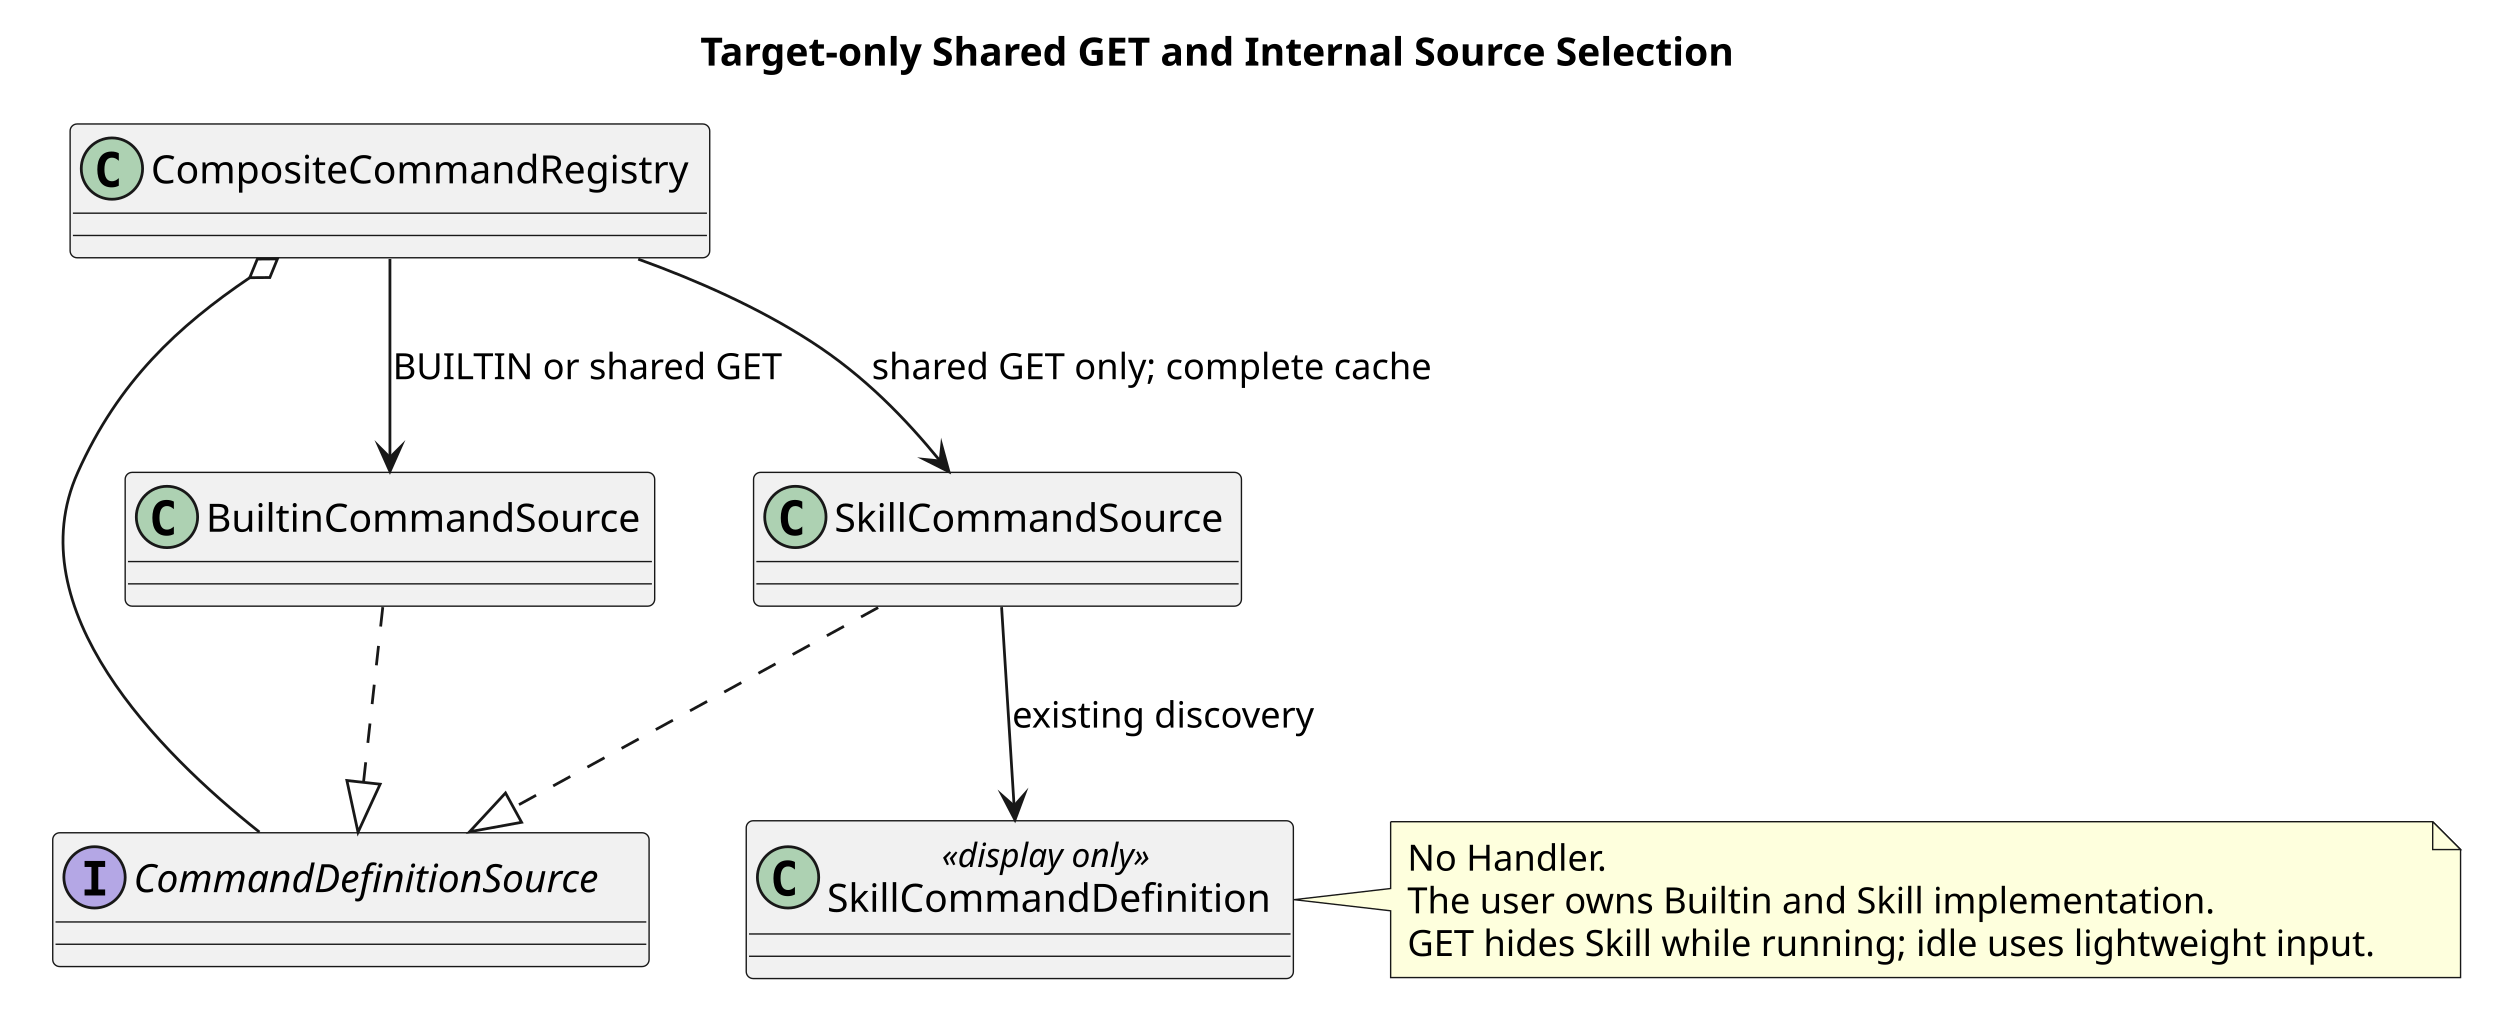
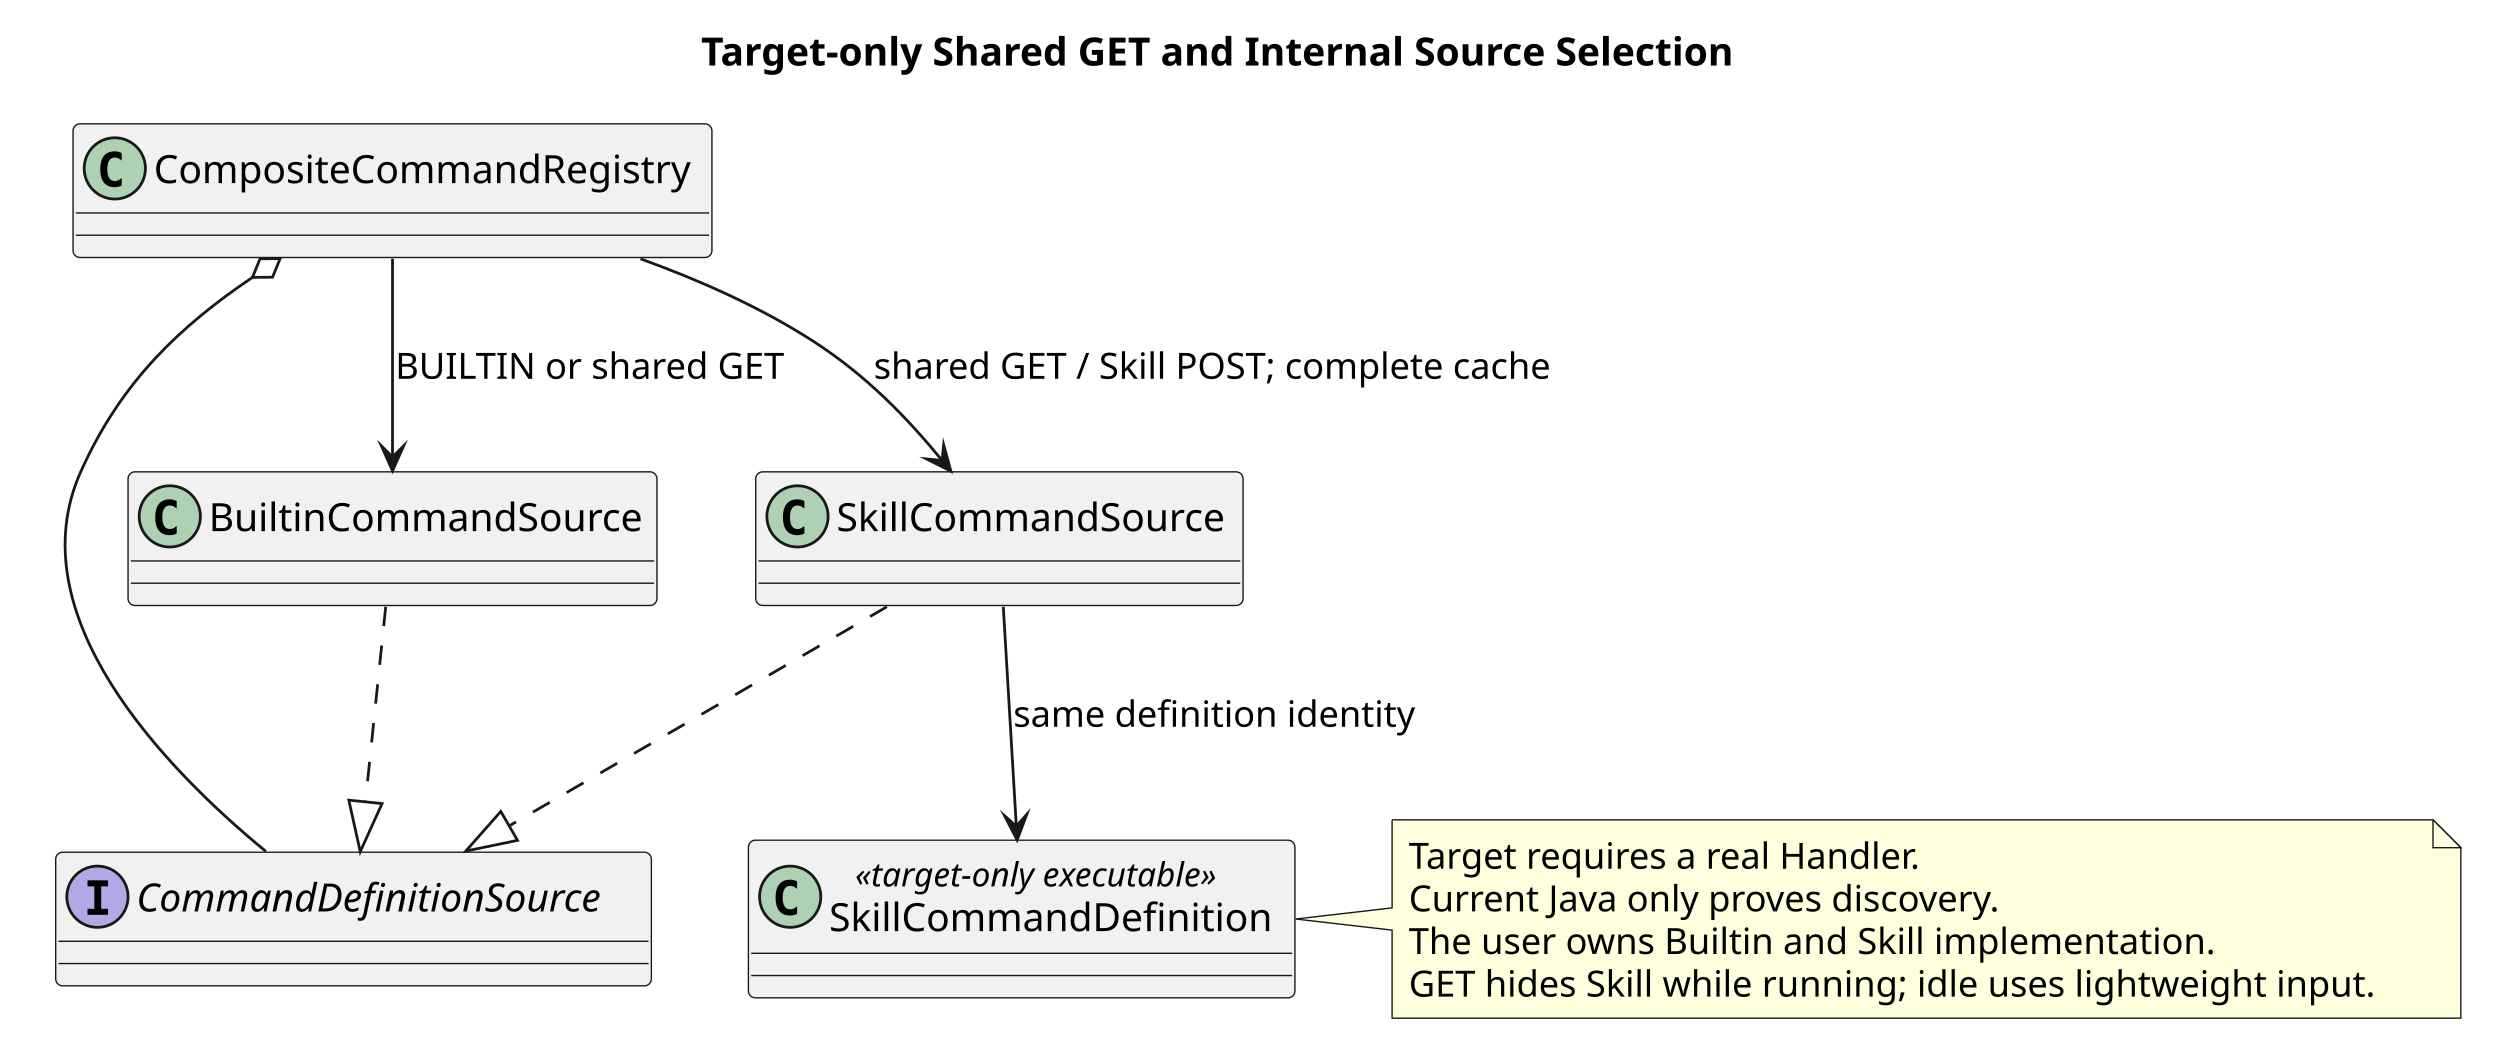
- <svg xmlns="http://www.w3.org/2000/svg" contentStyleType="text/css" data-diagram-type="CLASS" height="366px" preserveAspectRatio="none" style="width:897px;height:366px;background:#FFFFFF;" version="1.1" viewBox="0 0 897 366" width="897px" zoomAndPan="magnify">
+ <svg xmlns="http://www.w3.org/2000/svg" contentStyleType="text/css" data-diagram-type="CLASS" height="380px" preserveAspectRatio="none" style="width:898px;height:380px;background:#FFFFFF;" version="1.1" viewBox="0 0 898 380" width="898px" zoomAndPan="magnify">
  <defs />
  <g>
    <g class="title" data-source-line="1">
-       <text fill="#000000" font-family="sans-serif" font-size="14" font-weight="700" lengthAdjust="spacing" textLength="388.295" x="251.277" y="23.535">Target-only Shared GET and Internal Source Selection</text>
+       <text fill="#000000" font-family="sans-serif" font-size="14" font-weight="700" lengthAdjust="spacing" textLength="388.295" x="251.817" y="23.535">Target-only Shared GET and Internal Source Selection</text>
    </g>
    <g class="entity" data-qualified-name="CompositeCommandRegistry" data-source-line="5" id="ent0001">
-       <rect fill="#F1F1F1" height="48" rx="2.5" ry="2.5" style="stroke:#181818;stroke-width:0.5;" width="229.49" x="25.16" y="44.488" />
-       <ellipse cx="40.16" cy="60.488" fill="#ADD1B2" rx="11" ry="11" style="stroke:#181818;stroke-width:1;" />
-       <path d="M42.633,66.631 Q42.052,66.93 41.413,67.08 Q40.774,67.229 40.068,67.229 Q37.561,67.229 36.242,65.577 Q34.922,63.925 34.922,60.804 Q34.922,57.675 36.242,56.023 Q37.561,54.371 40.068,54.371 Q40.774,54.371 41.421,54.52 Q42.069,54.67 42.633,54.969 L42.633,57.691 Q42.002,57.11 41.409,56.841 Q40.815,56.571 40.184,56.571 Q38.84,56.571 38.155,57.638 Q37.47,58.704 37.47,60.804 Q37.47,62.896 38.155,63.963 Q38.84,65.029 40.184,65.029 Q40.815,65.029 41.409,64.76 Q42.002,64.49 42.633,63.909 Z " fill="#000000" />
-       <text fill="#000000" font-family="sans-serif" font-size="14" lengthAdjust="spacing" textLength="197.49" x="54.16" y="65.779">CompositeCommandRegistry</text>
-       <line style="stroke:#181818;stroke-width:0.5;" x1="26.16" x2="253.65" y1="76.488" y2="76.488" />
-       <line style="stroke:#181818;stroke-width:0.5;" x1="26.16" x2="253.65" y1="84.488" y2="84.488" />
+       <rect fill="#F1F1F1" height="48" rx="2.5" ry="2.5" style="stroke:#181818;stroke-width:0.5;" width="229.49" x="26.24" y="44.488" />
+       <ellipse cx="41.24" cy="60.488" fill="#ADD1B2" rx="11" ry="11" style="stroke:#181818;stroke-width:1;" />
+       <path d="M43.713,66.631 Q43.132,66.93 42.493,67.08 Q41.854,67.229 41.148,67.229 Q38.641,67.229 37.322,65.577 Q36.002,63.925 36.002,60.804 Q36.002,57.675 37.322,56.023 Q38.641,54.371 41.148,54.371 Q41.854,54.371 42.501,54.52 Q43.149,54.67 43.713,54.969 L43.713,57.691 Q43.082,57.11 42.489,56.841 Q41.895,56.571 41.264,56.571 Q39.92,56.571 39.235,57.638 Q38.55,58.704 38.55,60.804 Q38.55,62.896 39.235,63.963 Q39.92,65.029 41.264,65.029 Q41.895,65.029 42.489,64.76 Q43.082,64.49 43.713,63.909 Z " fill="#000000" />
+       <text fill="#000000" font-family="sans-serif" font-size="14" lengthAdjust="spacing" textLength="197.49" x="55.24" y="65.779">CompositeCommandRegistry</text>
+       <line style="stroke:#181818;stroke-width:0.5;" x1="27.24" x2="254.73" y1="76.488" y2="76.488" />
+       <line style="stroke:#181818;stroke-width:0.5;" x1="27.24" x2="254.73" y1="84.488" y2="84.488" />
    </g>
    <g class="entity" data-qualified-name="CommandDefinitionSource" data-source-line="6" id="ent0002">
-       <rect fill="#F1F1F1" height="48" rx="2.5" ry="2.5" style="stroke:#181818;stroke-width:0.5;" width="213.973" x="18.92" y="298.798" />
-       <ellipse cx="33.92" cy="314.798" fill="#B4A7E5" rx="11" ry="11" style="stroke:#181818;stroke-width:1;" />
-       <path d="M30.348,311.063 L30.348,308.905 L37.727,308.905 L37.727,311.063 L35.262,311.063 L35.262,319.14 L37.727,319.14 L37.727,321.298 L30.348,321.298 L30.348,319.14 L32.813,319.14 L32.813,311.063 Z " fill="#000000" />
-       <text fill="#000000" font-family="sans-serif" font-size="14" font-style="italic" lengthAdjust="spacing" textLength="181.973" x="47.92" y="320.089">CommandDefinitionSource</text>
-       <line style="stroke:#181818;stroke-width:0.5;" x1="19.92" x2="231.893" y1="330.798" y2="330.798" />
-       <line style="stroke:#181818;stroke-width:0.5;" x1="19.92" x2="231.893" y1="338.798" y2="338.798" />
+       <rect fill="#F1F1F1" height="48" rx="2.5" ry="2.5" style="stroke:#181818;stroke-width:0.5;" width="213.973" x="20" y="306.108" />
+       <ellipse cx="35" cy="322.108" fill="#B4A7E5" rx="11" ry="11" style="stroke:#181818;stroke-width:1;" />
+       <path d="M31.428,318.373 L31.428,316.215 L38.807,316.215 L38.807,318.373 L36.342,318.373 L36.342,326.45 L38.807,326.45 L38.807,328.608 L31.428,328.608 L31.428,326.45 L33.893,326.45 L33.893,318.373 Z " fill="#000000" />
+       <text fill="#000000" font-family="sans-serif" font-size="14" font-style="italic" lengthAdjust="spacing" textLength="181.973" x="49" y="327.399">CommandDefinitionSource</text>
+       <line style="stroke:#181818;stroke-width:0.5;" x1="21" x2="232.973" y1="338.108" y2="338.108" />
+       <line style="stroke:#181818;stroke-width:0.5;" x1="21" x2="232.973" y1="346.108" y2="346.108" />
    </g>
    <g class="entity" data-qualified-name="BuiltinCommandSource" data-source-line="7" id="ent0003">
-       <rect fill="#F1F1F1" height="48" rx="2.5" ry="2.5" style="stroke:#181818;stroke-width:0.5;" width="189.992" x="44.91" y="169.488" />
-       <ellipse cx="59.91" cy="185.488" fill="#ADD1B2" rx="11" ry="11" style="stroke:#181818;stroke-width:1;" />
-       <path d="M62.383,191.631 Q61.802,191.93 61.163,192.08 Q60.524,192.229 59.818,192.229 Q57.311,192.229 55.992,190.577 Q54.672,188.925 54.672,185.804 Q54.672,182.675 55.992,181.023 Q57.311,179.371 59.818,179.371 Q60.524,179.371 61.171,179.52 Q61.819,179.67 62.383,179.969 L62.383,182.691 Q61.752,182.11 61.159,181.841 Q60.565,181.571 59.934,181.571 Q58.59,181.571 57.905,182.637 Q57.22,183.704 57.22,185.804 Q57.22,187.896 57.905,188.963 Q58.59,190.029 59.934,190.029 Q60.565,190.029 61.159,189.76 Q61.752,189.49 62.383,188.909 Z " fill="#000000" />
-       <text fill="#000000" font-family="sans-serif" font-size="14" lengthAdjust="spacing" textLength="157.992" x="73.91" y="190.779">BuiltinCommandSource</text>
-       <line style="stroke:#181818;stroke-width:0.5;" x1="45.91" x2="233.902" y1="201.488" y2="201.488" />
-       <line style="stroke:#181818;stroke-width:0.5;" x1="45.91" x2="233.902" y1="209.488" y2="209.488" />
+       <rect fill="#F1F1F1" height="48" rx="2.5" ry="2.5" style="stroke:#181818;stroke-width:0.5;" width="189.992" x="45.99" y="169.488" />
+       <ellipse cx="60.99" cy="185.488" fill="#ADD1B2" rx="11" ry="11" style="stroke:#181818;stroke-width:1;" />
+       <path d="M63.463,191.631 Q62.882,191.93 62.243,192.08 Q61.604,192.229 60.898,192.229 Q58.391,192.229 57.072,190.577 Q55.752,188.925 55.752,185.804 Q55.752,182.675 57.072,181.023 Q58.391,179.371 60.898,179.371 Q61.604,179.371 62.251,179.52 Q62.899,179.67 63.463,179.969 L63.463,182.691 Q62.832,182.11 62.239,181.841 Q61.645,181.571 61.014,181.571 Q59.67,181.571 58.985,182.637 Q58.3,183.704 58.3,185.804 Q58.3,187.896 58.985,188.963 Q59.67,190.029 61.014,190.029 Q61.645,190.029 62.239,189.76 Q62.832,189.49 63.463,188.909 Z " fill="#000000" />
+       <text fill="#000000" font-family="sans-serif" font-size="14" lengthAdjust="spacing" textLength="157.992" x="74.99" y="190.779">BuiltinCommandSource</text>
+       <line style="stroke:#181818;stroke-width:0.5;" x1="46.99" x2="234.982" y1="201.488" y2="201.488" />
+       <line style="stroke:#181818;stroke-width:0.5;" x1="46.99" x2="234.982" y1="209.488" y2="209.488" />
    </g>
    <g class="entity" data-qualified-name="SkillCommandSource" data-source-line="8" id="ent0004">
-       <rect fill="#F1F1F1" height="48" rx="2.5" ry="2.5" style="stroke:#181818;stroke-width:0.5;" width="175.049" x="270.38" y="169.488" />
-       <ellipse cx="285.38" cy="185.488" fill="#ADD1B2" rx="11" ry="11" style="stroke:#181818;stroke-width:1;" />
-       <path d="M287.853,191.631 Q287.272,191.93 286.633,192.08 Q285.994,192.229 285.288,192.229 Q282.781,192.229 281.462,190.577 Q280.142,188.925 280.142,185.804 Q280.142,182.675 281.462,181.023 Q282.781,179.371 285.288,179.371 Q285.994,179.371 286.641,179.52 Q287.289,179.67 287.853,179.969 L287.853,182.691 Q287.222,182.11 286.629,181.841 Q286.035,181.571 285.404,181.571 Q284.06,181.571 283.375,182.637 Q282.69,183.704 282.69,185.804 Q282.69,187.896 283.375,188.963 Q284.06,190.029 285.404,190.029 Q286.035,190.029 286.629,189.76 Q287.222,189.49 287.853,188.909 Z " fill="#000000" />
-       <text fill="#000000" font-family="sans-serif" font-size="14" lengthAdjust="spacing" textLength="143.049" x="299.38" y="190.779">SkillCommandSource</text>
-       <line style="stroke:#181818;stroke-width:0.5;" x1="271.38" x2="444.429" y1="201.488" y2="201.488" />
-       <line style="stroke:#181818;stroke-width:0.5;" x1="271.38" x2="444.429" y1="209.488" y2="209.488" />
+       <rect fill="#F1F1F1" height="48" rx="2.5" ry="2.5" style="stroke:#181818;stroke-width:0.5;" width="175.049" x="271.46" y="169.488" />
+       <ellipse cx="286.46" cy="185.488" fill="#ADD1B2" rx="11" ry="11" style="stroke:#181818;stroke-width:1;" />
+       <path d="M288.933,191.631 Q288.352,191.93 287.713,192.08 Q287.074,192.229 286.368,192.229 Q283.861,192.229 282.541,190.577 Q281.222,188.925 281.222,185.804 Q281.222,182.675 282.541,181.023 Q283.861,179.371 286.368,179.371 Q287.074,179.371 287.721,179.52 Q288.369,179.67 288.933,179.969 L288.933,182.691 Q288.302,182.11 287.709,181.841 Q287.115,181.571 286.484,181.571 Q285.14,181.571 284.455,182.637 Q283.77,183.704 283.77,185.804 Q283.77,187.896 284.455,188.963 Q285.14,190.029 286.484,190.029 Q287.115,190.029 287.709,189.76 Q288.302,189.49 288.933,188.909 Z " fill="#000000" />
+       <text fill="#000000" font-family="sans-serif" font-size="14" lengthAdjust="spacing" textLength="143.049" x="300.46" y="190.779">SkillCommandSource</text>
+       <line style="stroke:#181818;stroke-width:0.5;" x1="272.46" x2="445.509" y1="201.488" y2="201.488" />
+       <line style="stroke:#181818;stroke-width:0.5;" x1="272.46" x2="445.509" y1="209.488" y2="209.488" />
    </g>
    <g class="entity" data-qualified-name="SkillCommandDefinition" data-source-line="9" id="ent0005">
-       <rect fill="#F1F1F1" height="56.621" rx="2.5" ry="2.5" style="stroke:#181818;stroke-width:0.5;" width="196.309" x="267.75" y="294.488" />
-       <ellipse cx="282.75" cy="314.799" fill="#ADD1B2" rx="11" ry="11" style="stroke:#181818;stroke-width:1;" />
-       <path d="M285.223,320.942 Q284.642,321.241 284.003,321.39 Q283.364,321.54 282.658,321.54 Q280.151,321.54 278.832,319.888 Q277.512,318.236 277.512,315.115 Q277.512,311.985 278.832,310.334 Q280.151,308.682 282.658,308.682 Q283.364,308.682 284.011,308.831 Q284.659,308.981 285.223,309.279 L285.223,312.002 Q284.592,311.421 283.999,311.151 Q283.405,310.881 282.774,310.881 Q281.43,310.881 280.745,311.948 Q280.06,313.015 280.06,315.115 Q280.06,317.207 280.745,318.273 Q281.43,319.34 282.774,319.34 Q283.405,319.34 283.999,319.07 Q284.592,318.8 285.223,318.219 Z " fill="#000000" />
-       <text fill="#000000" font-family="sans-serif" font-size="12" font-style="italic" lengthAdjust="spacing" textLength="81.984" x="337.912" y="311.09">«display only»</text>
-       <text fill="#000000" font-family="sans-serif" font-size="14" lengthAdjust="spacing" textLength="164.309" x="296.75" y="327.156">SkillCommandDefinition</text>
-       <line style="stroke:#181818;stroke-width:0.5;" x1="268.75" x2="463.059" y1="335.109" y2="335.109" />
-       <line style="stroke:#181818;stroke-width:0.5;" x1="268.75" x2="463.059" y1="343.109" y2="343.109" />
+       <rect fill="#F1F1F1" height="56.621" rx="2.5" ry="2.5" style="stroke:#181818;stroke-width:0.5;" width="196.309" x="268.83" y="301.798" />
+       <ellipse cx="283.83" cy="322.109" fill="#ADD1B2" rx="11" ry="11" style="stroke:#181818;stroke-width:1;" />
+       <path d="M286.303,328.252 Q285.722,328.551 285.083,328.7 Q284.444,328.85 283.738,328.85 Q281.231,328.85 279.911,327.198 Q278.592,325.546 278.592,322.425 Q278.592,319.295 279.911,317.644 Q281.231,315.992 283.738,315.992 Q284.444,315.992 285.091,316.141 Q285.739,316.291 286.303,316.589 L286.303,319.312 Q285.672,318.731 285.079,318.461 Q284.485,318.191 283.854,318.191 Q282.51,318.191 281.825,319.258 Q281.14,320.325 281.14,322.425 Q281.14,324.517 281.825,325.583 Q282.51,326.65 283.854,326.65 Q284.485,326.65 285.079,326.38 Q285.672,326.11 286.303,325.529 Z " fill="#000000" />
+       <text fill="#000000" font-family="sans-serif" font-size="12" font-style="italic" lengthAdjust="spacing" textLength="145.699" x="307.135" y="318.4">«target-only executable»</text>
+       <text fill="#000000" font-family="sans-serif" font-size="14" lengthAdjust="spacing" textLength="164.309" x="297.83" y="334.466">SkillCommandDefinition</text>
+       <line style="stroke:#181818;stroke-width:0.5;" x1="269.83" x2="464.139" y1="342.419" y2="342.419" />
+       <line style="stroke:#181818;stroke-width:0.5;" x1="269.83" x2="464.139" y1="350.419" y2="350.419" />
    </g>
    <g class="entity" data-qualified-name="GMN12" data-source-line="17" id="ent0013">
-       <path d="M498.96,294.828 L498.96,318.798 L464.29,322.798 L498.96,326.798 L498.96,350.76 A0,0 0 0 0 498.96,350.76 L882.849,350.76 A0,0 0 0 0 882.849,350.76 L882.849,304.828 L872.849,294.828 L498.96,294.828 A0,0 0 0 0 498.96,294.828" fill="#FEFFDD" style="stroke:#181818;stroke-width:0.5;" />
-       <path d="M872.849,294.828 L872.849,304.828 L882.849,304.828 L872.849,294.828" fill="#FEFFDD" style="stroke:#181818;stroke-width:0.5;" />
-       <text fill="#000000" font-family="sans-serif" font-size="13" lengthAdjust="spacing" textLength="75.118" x="504.96" y="312.397">No Handler.</text>
-       <text fill="#000000" font-family="sans-serif" font-size="13" lengthAdjust="spacing" textLength="300.568" x="504.96" y="327.707">The user owns Builtin and Skill implementation.</text>
-       <text fill="#000000" font-family="sans-serif" font-size="13" lengthAdjust="spacing" textLength="362.889" x="504.96" y="343.018">GET hides Skill while running; idle uses lightweight input.</text>
+       <path d="M500.04,294.488 L500.04,326.108 L465.37,330.108 L500.04,334.108 L500.04,365.731 A0,0 0 0 0 500.04,365.731 L883.929,365.731 A0,0 0 0 0 883.929,365.731 L883.929,304.488 L873.929,294.488 L500.04,294.488 A0,0 0 0 0 500.04,294.488" fill="#FEFFDD" style="stroke:#181818;stroke-width:0.5;" />
+       <path d="M873.929,294.488 L873.929,304.488 L883.929,304.488 L873.929,294.488" fill="#FEFFDD" style="stroke:#181818;stroke-width:0.5;" />
+       <text fill="#000000" font-family="sans-serif" font-size="13" lengthAdjust="spacing" textLength="193.235" x="506.04" y="312.057">Target requires a real Handler.</text>
+       <text fill="#000000" font-family="sans-serif" font-size="13" lengthAdjust="spacing" textLength="221.552" x="506.04" y="327.367">Current Java only proves discovery.</text>
+       <text fill="#000000" font-family="sans-serif" font-size="13" lengthAdjust="spacing" textLength="300.568" x="506.04" y="342.678">The user owns Builtin and Skill implementation.</text>
+       <text fill="#000000" font-family="sans-serif" font-size="13" lengthAdjust="spacing" textLength="362.889" x="506.04" y="357.988">GET hides Skill while running; idle uses lightweight input.</text>
    </g>
    <g class="link" data-entity-1="ent0003" data-entity-2="ent0002" data-link-type="extension" data-source-line="10" id="lnk6">
-       <path codeLine="10" d="M137.34,217.838 C134.81,240.808 132.947,257.786 130.427,280.706" fill="none" id="BuiltinCommandSource-to-CommandDefinitionSource" style="stroke:#181818;stroke-width:1;stroke-dasharray:7,7;" />
-       <polygon fill="none" points="128.46,298.598,136.391,281.362,124.463,280.05,128.46,298.598" style="stroke:#181818;stroke-width:1;stroke-linejoin:miter;stroke-miterlimit:10;" />
+       <path codeLine="10" d="M138.55,217.938 C135.98,242.648 133.822,263.415 131.262,288.025" fill="none" id="BuiltinCommandSource-to-CommandDefinitionSource" style="stroke:#181818;stroke-width:1;stroke-dasharray:7,7;" />
+       <polygon fill="none" points="129.4,305.928,137.23,288.646,125.295,287.404,129.4,305.928" style="stroke:#181818;stroke-width:1;stroke-linejoin:miter;stroke-miterlimit:10;" />
    </g>
    <g class="link" data-entity-1="ent0004" data-entity-2="ent0002" data-link-type="extension" data-source-line="11" id="lnk7">
-       <path codeLine="11" d="M315.08,217.988 C273.32,240.908 225.94,266.909 184.261,289.779" fill="none" id="SkillCommandSource-to-CommandDefinitionSource" style="stroke:#181818;stroke-width:1;stroke-dasharray:7,7;" />
-       <polygon fill="none" points="168.48,298.438,187.147,295.04,181.374,284.519,168.48,298.438" style="stroke:#181818;stroke-width:1;stroke-linejoin:miter;stroke-miterlimit:10;" />
+       <path codeLine="11" d="M318.57,217.938 C276.12,242.568 225.321,272.057 182.891,296.667" fill="none" id="SkillCommandSource-to-CommandDefinitionSource" style="stroke:#181818;stroke-width:1;stroke-dasharray:7,7;" />
+       <polygon fill="none" points="167.32,305.698,185.901,301.857,179.88,291.477,167.32,305.698" style="stroke:#181818;stroke-width:1;stroke-linejoin:miter;stroke-miterlimit:10;" />
    </g>
    <g class="link" data-entity-1="ent0001" data-entity-2="ent0002" data-link-type="aggregation" data-source-line="12" id="lnk8">
-       <path codeLine="12" d="M89.607,99.631 C63.847,117.091 42.55,136.778 27.91,169.488 C6,218.418 56.74,269.728 93.08,298.548" fill="none" id="CompositeCommandRegistry-backto-CommandDefinitionSource" style="stroke:#181818;stroke-width:1;" />
-       <polygon fill="none" points="99.54,92.898,92.329,92.954,89.607,99.631,96.818,99.576,99.54,92.898" style="stroke:#181818;stroke-width:1;stroke-linejoin:miter;stroke-miterlimit:10;" />
+       <path codeLine="12" d="M90.685,99.628 C64.925,117.078 43.63,136.768 28.99,169.488 C6,220.828 58.83,275.678 95.51,305.838" fill="none" id="CompositeCommandRegistry-backto-CommandDefinitionSource" style="stroke:#181818;stroke-width:1;" />
+       <polygon fill="none" points="100.62,92.898,93.409,92.952,90.685,99.628,97.896,99.575,100.62,92.898" style="stroke:#181818;stroke-width:1;stroke-linejoin:miter;stroke-miterlimit:10;" />
    </g>
    <g class="link" data-entity-1="ent0001" data-entity-2="ent0003" data-link-type="dependency" data-source-line="13" id="lnk9">
-       <path codeLine="13" d="M139.91,92.908 C139.91,114.798 139.91,142.288 139.91,164.148" fill="none" id="CompositeCommandRegistry-to-BuiltinCommandSource" style="stroke:#181818;stroke-width:1;" />
-       <polygon fill="#181818" points="139.91,169.148,143.91,160.148,139.91,164.148,135.91,160.148,139.91,169.148" style="stroke:#181818;stroke-width:1;stroke-linejoin:miter;stroke-miterlimit:10;" />
-       <text fill="#000000" font-family="sans-serif" font-size="13" lengthAdjust="spacing" textLength="141.654" x="140.91" y="136.057">BUILTIN or shared GET</text>
+       <path codeLine="13" d="M140.99,92.908 C140.99,114.798 140.99,142.288 140.99,164.148" fill="none" id="CompositeCommandRegistry-to-BuiltinCommandSource" style="stroke:#181818;stroke-width:1;" />
+       <polygon fill="#181818" points="140.99,169.148,144.99,160.148,140.99,164.148,136.99,160.148,140.99,169.148" style="stroke:#181818;stroke-width:1;stroke-linejoin:miter;stroke-miterlimit:10;" />
+       <text fill="#000000" font-family="sans-serif" font-size="13" lengthAdjust="spacing" textLength="141.654" x="141.99" y="136.057">BUILTIN or shared GET</text>
    </g>
    <g class="link" data-entity-1="ent0001" data-entity-2="ent0004" data-link-type="dependency" data-source-line="14" id="lnk10">
-       <path codeLine="14" d="M229,92.978 C250.2,100.638 272.11,110.368 290.91,122.488 C310.28,134.968 324.944,150.269 337.324,165.399" fill="none" id="CompositeCommandRegistry-to-SkillCommandSource" style="stroke:#181818;stroke-width:1;" />
-       <polygon fill="#181818" points="340.49,169.268,337.886,159.77,337.324,165.399,331.695,164.836,340.49,169.268" style="stroke:#181818;stroke-width:1;stroke-linejoin:miter;stroke-miterlimit:10;" />
-       <text fill="#000000" font-family="sans-serif" font-size="13" lengthAdjust="spacing" textLength="208.324" x="312.78" y="136.057">shared GET only; complete cache</text>
+       <path codeLine="14" d="M230.08,92.978 C251.28,100.638 273.19,110.368 291.99,122.488 C311.36,134.968 326.024,150.269 338.404,165.399" fill="none" id="CompositeCommandRegistry-to-SkillCommandSource" style="stroke:#181818;stroke-width:1;" />
+       <polygon fill="#181818" points="341.57,169.268,338.966,159.77,338.404,165.399,332.775,164.836,341.57,169.268" style="stroke:#181818;stroke-width:1;stroke-linejoin:miter;stroke-miterlimit:10;" />
+       <text fill="#000000" font-family="sans-serif" font-size="13" lengthAdjust="spacing" textLength="255.144" x="313.86" y="136.057">shared GET / Skill POST; complete cache</text>
    </g>
    <g class="link" data-entity-1="ent0004" data-entity-2="ent0005" data-link-type="dependency" data-source-line="15" id="lnk11">
-       <path codeLine="15" d="M359.37,217.838 C360.73,239.368 362.427,266.378 363.857,289.178" fill="none" id="SkillCommandSource-to-SkillCommandDefinition" style="stroke:#181818;stroke-width:1;" />
-       <polygon fill="#181818" points="364.17,294.168,367.599,284.935,363.857,289.178,359.615,285.436,364.17,294.168" style="stroke:#181818;stroke-width:1;stroke-linejoin:miter;stroke-miterlimit:10;" />
-       <text fill="#000000" font-family="sans-serif" font-size="13" lengthAdjust="spacing" textLength="113.801" x="363.15" y="261.057">existing discovery</text>
+       <path codeLine="15" d="M360.38,217.938 C361.77,241.288 363.604,272.127 365.064,296.757" fill="none" id="SkillCommandSource-to-SkillCommandDefinition" style="stroke:#181818;stroke-width:1;" />
+       <polygon fill="#181818" points="365.36,301.748,368.82,292.527,365.064,296.757,360.834,293.001,365.36,301.748" style="stroke:#181818;stroke-width:1;stroke-linejoin:miter;stroke-miterlimit:10;" />
+       <text fill="#000000" font-family="sans-serif" font-size="13" lengthAdjust="spacing" textLength="149.398" x="363.99" y="261.057">same definition identity</text>
    </g>
  </g>
</svg>
